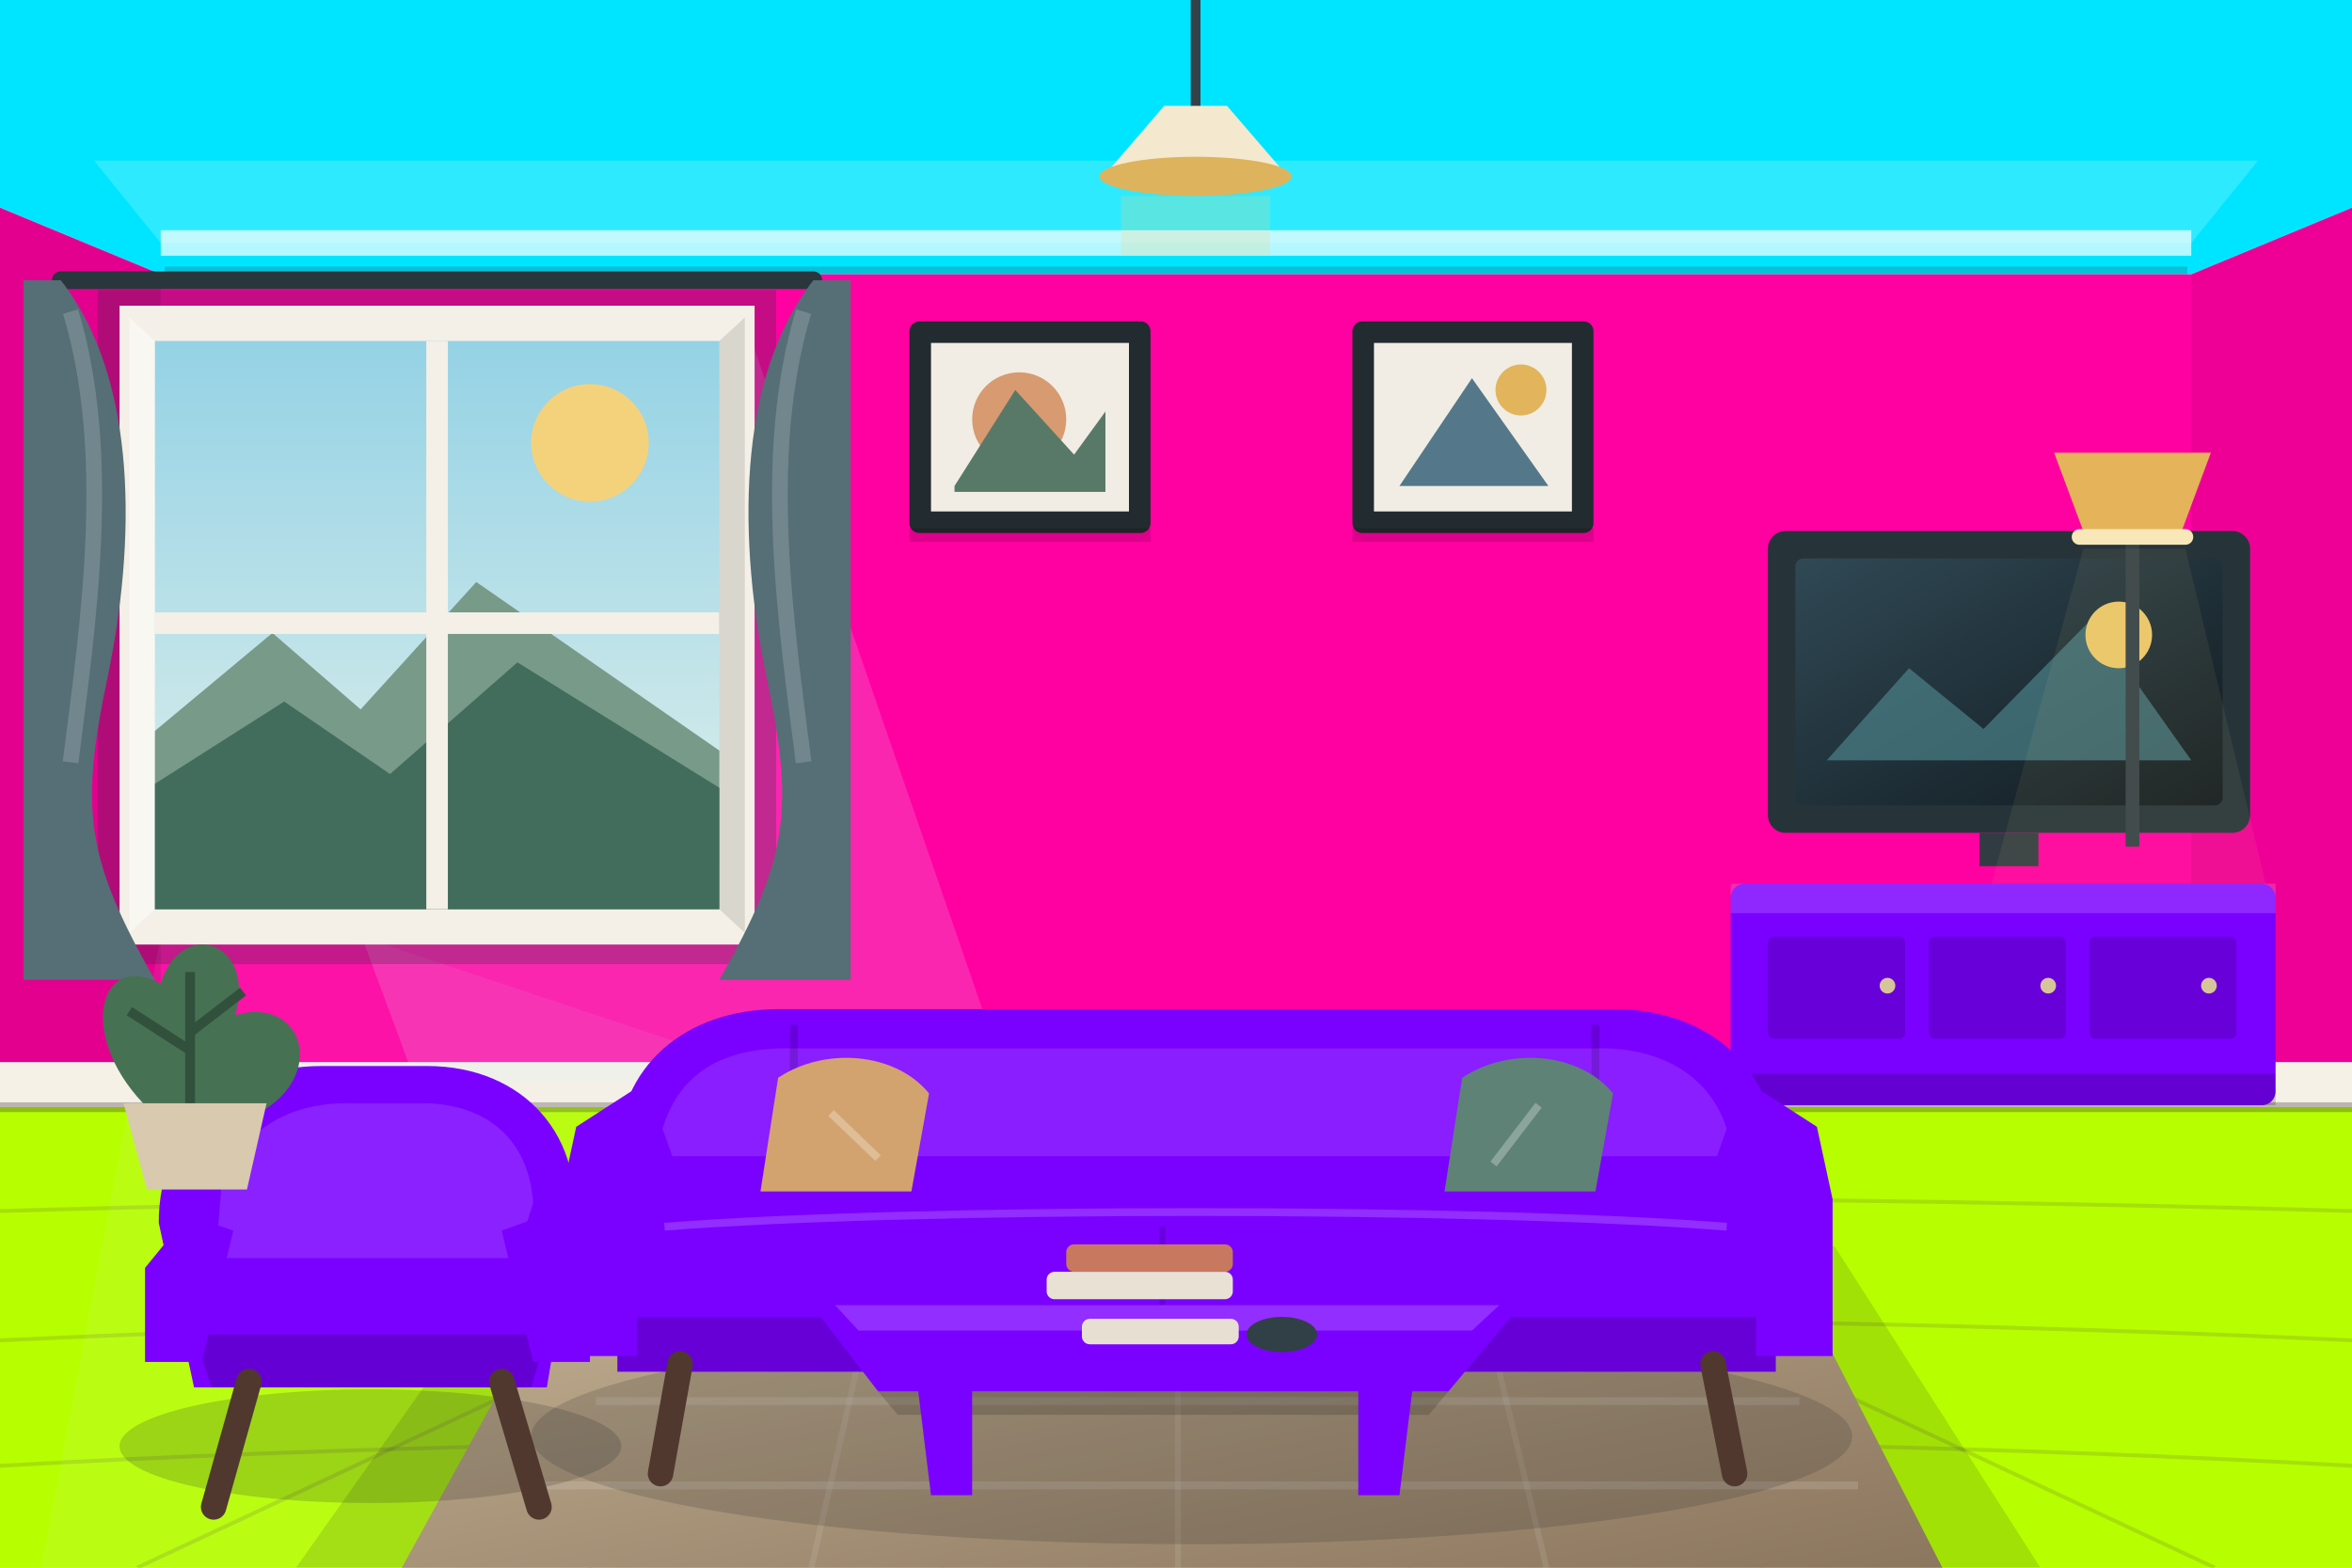
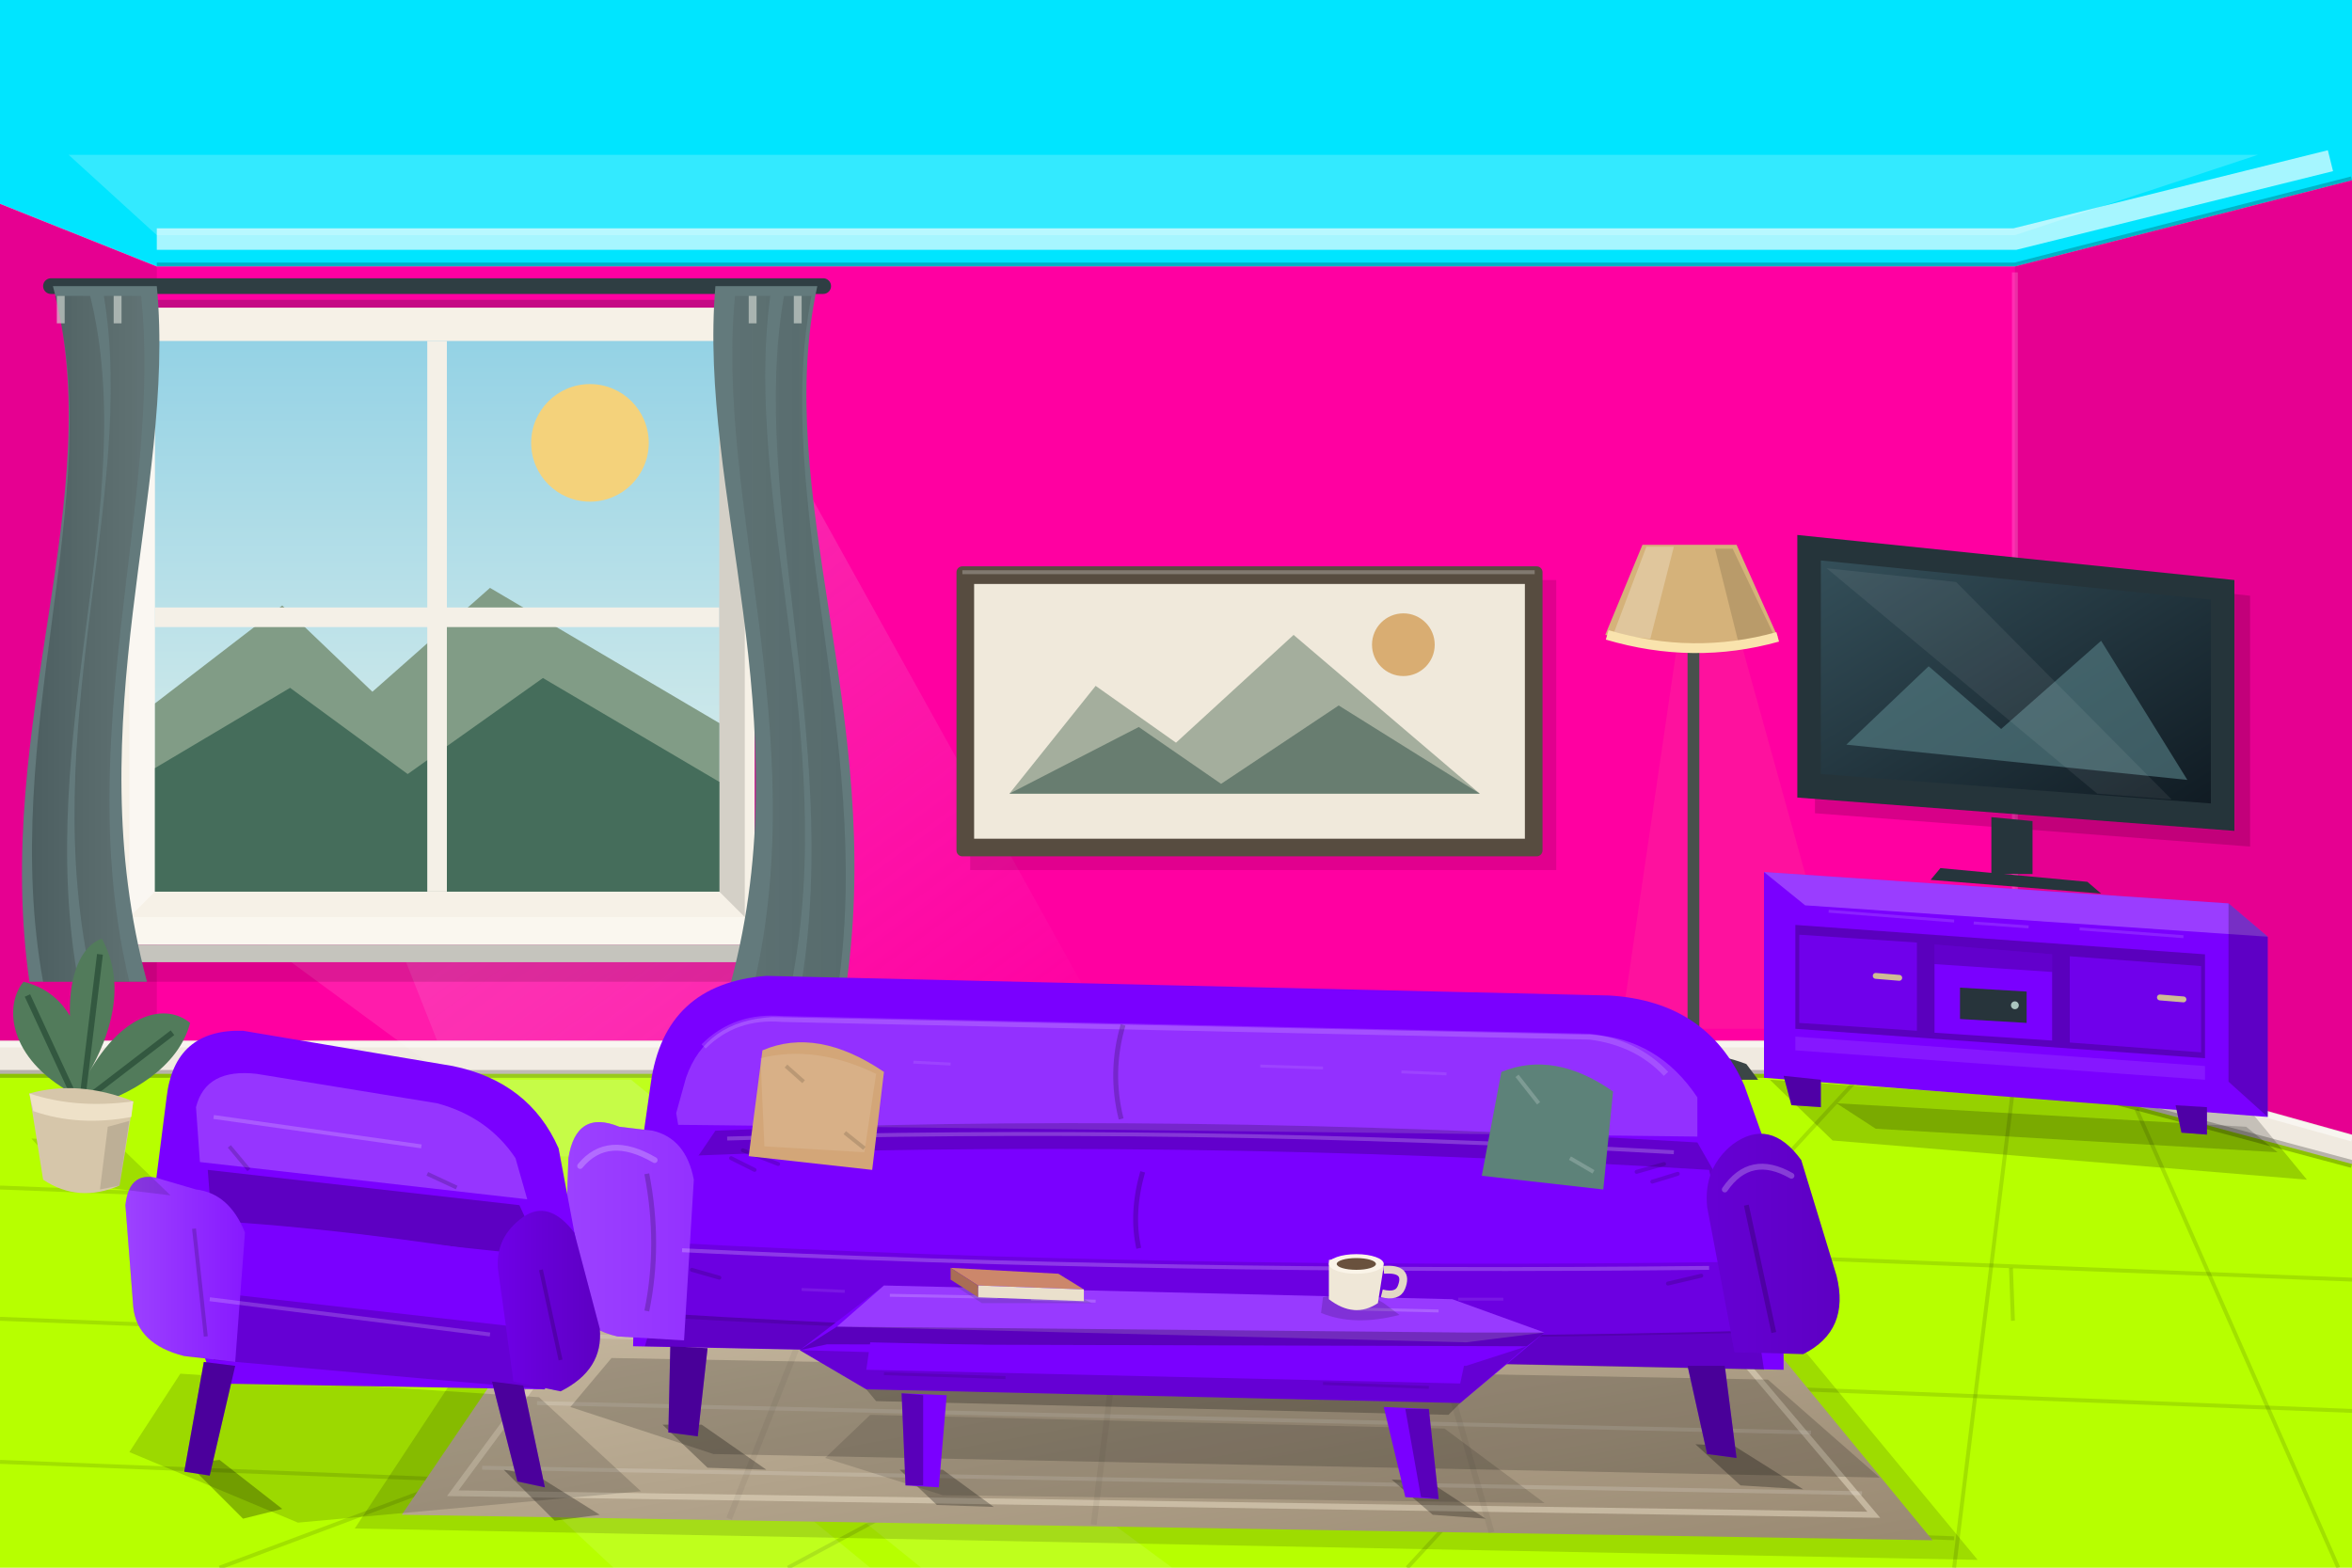
<svg xmlns="http://www.w3.org/2000/svg" width="1200" height="800" viewBox="0 0 1200 800">
  <defs>
-     <linearGradient id="living-window" x1="0" y1="0" x2="0" y2="1">
+     <linearGradient id="living-sky" x1="0" y1="0" x2="0" y2="1">
      <stop offset="0" stop-color="#94D2E5" />
      <stop offset="1" stop-color="#E3F1EC" />
    </linearGradient>
    <linearGradient id="living-rug" x1="0" y1="0" x2="1" y2="1">
-       <stop offset="0" stop-color="#C4B193" />
-       <stop offset="1" stop-color="#8B765E" />
+       <stop offset="0" stop-color="#CCBEA5" />
+       <stop offset="1" stop-color="#998972" />
    </linearGradient>
    <linearGradient id="living-screen" x1="0" y1="0" x2="1" y2="1">
-       <stop offset="0" stop-color="#304955" />
-       <stop offset="1" stop-color="#111A1F" />
+       <stop offset="0" stop-color="#344F59" />
+       <stop offset="1" stop-color="#101B23" />
+     </linearGradient>
+     <linearGradient id="living-daylight-fade" x1="0" y1="0" x2="1" y2="1">
+       <stop offset="0" stop-color="#E4F4F8" stop-opacity=".26" />
+       <stop offset="1" stop-color="#E4F4F8" stop-opacity="0" />
+     </linearGradient>
+     <linearGradient id="living-fabric-roll" x1="0" y1="0" x2="1" y2="0">
+       <stop offset="0" stop-color="#FFFFFF" stop-opacity=".26" />
+       <stop offset=".28" stop-color="#FFFFFF" stop-opacity=".08" />
+       <stop offset=".7" stop-color="#000000" stop-opacity=".04" />
+       <stop offset="1" stop-color="#000000" stop-opacity=".24" />
+     </linearGradient>
+     <linearGradient id="living-curtain-folds" x1="0" y1="0" x2="1" y2="0">
+       <stop offset="0" stop-color="#000000" stop-opacity=".22" />
+       <stop offset=".4" stop-color="#FFFFFF" stop-opacity=".20" />
+       <stop offset="1" stop-color="#000000" stop-opacity=".12" />
    </linearGradient>
  </defs>
-   <g id="living-shell">
+   <g id="living-architecture-depth">
    <g id="surface-ceiling">
-       <path d="M0 0H1200V106L1118 140H82L0 106Z" fill="#00E5FF" />
-     </g>
-     <path d="M48 82H1152L1118 124H82Z" fill="#FFFFFF" fill-opacity=".18" />
-     <path d="M82 124H1118" stroke="#FFFFFF" stroke-opacity=".70" stroke-width="13" />
-     <path d="M84 138H1116" stroke="#26363D" stroke-opacity=".20" stroke-width="4" />
+       <path d="M0 0H1200V92L1028 136H80L0 104Z" fill="#00E5FF" />
+     </g>
+     <path d="M35 79H1152L1028 120H80Z" fill="#FFFFFF" fill-opacity=".20" />
+     <path d="M80 122H1028L1189 82" fill="none" stroke="#FFFFFF" stroke-opacity=".65" stroke-width="11" />
+     <path d="M80 136H1028L1200 92" fill="none" stroke="#000000" stroke-opacity=".22" stroke-width="4" />
    <g id="surface-wall">
-       <path d="M0 106L82 140H1118L1200 106V552H0Z" fill="#FF00A1" />
-     </g>
-     <path d="M0 106L82 140V552H0Z" fill="#000000" fill-opacity=".11" />
-     <path d="M1200 106L1118 140V552H1200Z" fill="#000000" fill-opacity=".07" />
+       <path d="M0 104L80 136H1028L1200 92V588L1028 540H0Z" fill="#FF00A1" />
+     </g>
+     <path d="M0 104L80 136V540H0ZM1028 136L1200 92V588L1028 540Z" fill="#000000" fill-opacity=".10" />
+     <path d="M1028 139V538" stroke="#FFFFFF" stroke-opacity=".18" stroke-width="3" />
    <g id="surface-floor">
-       <path d="M0 552H1200V800H0Z" fill="#B7FF00" />
-     </g>
-     <path d="M0 542H1200V565H0Z" fill="#F6F1E7" />
-     <path d="M0 565H1200" stroke="#302A27" stroke-opacity=".30" stroke-width="5" />
-     <g fill="none" stroke="#55483F" stroke-opacity=".17" stroke-width="2">
-       <path d="M600 552L70 800M600 552L300 800M600 552L480 800M600 552L720 800M600 552L900 800M600 552L1130 800" />
-       <path d="M0 618C334 608 866 608 1200 618" />
-       <path d="M0 684C334 668 866 668 1200 684" />
-       <path d="M0 748C334 729 866 729 1200 748" />
-     </g>
-   </g>
-   <path d="M67 161H379L514 552H212Z" fill="#DDF1F5" fill-opacity=".16" />
-   <path d="M88 446L406 552L310 800H21Z" fill="#D5EBF1" fill-opacity=".08" />
+       <path d="M0 540H1028L1200 588V800H0Z" fill="#B7FF00" />
+     </g>
+     <path d="M0 531H1028L1200 579V594L1028 548H0Z" fill="#F0EAE0" />
+     <path d="M0 548H1028L1200 594" fill="none" stroke="#000000" stroke-opacity=".24" stroke-width="4" />
+     <path d="M0 533H1028L1200 581" fill="none" stroke="#FFFFFF" stroke-opacity=".5" stroke-width="3" />
+     <g fill="none" stroke="#000000" stroke-opacity=".12" stroke-width="2">
+       <path d="M786 548L112 800M870 548L402 800M950 548L718 800M1028 548L997 800M1090 566L1193 800" />
+       <path d="M0 606L1200 653M0 673L1200 720M0 746L997 785" />
+       <path d="M160 614L138 639M1026 647L1027 674M865 707L857 734" />
+     </g>
+   </g>
+   <g id="living-daylight">
+     <path d="M80 169H367L568 531H223Z" fill="url(#living-daylight-fade)" />
+     <path d="M97 453H347L560 596L283 590Z" fill="#FFFFFF" fill-opacity=".11" />
+     <path d="M86 551L183 551L391 729L265 720ZM203 551L322 551L554 740L416 731Z" fill="#E2F2F7" fill-opacity=".20" />
+     <path d="M252 743L388 754L444 800H313ZM418 758L556 769L598 800H470Z" fill="#FFFFFF" fill-opacity=".11" />
+   </g>
  <g id="living-window-depth">
-     <rect x="50" y="148" width="346" height="344" fill="#223138" fill-opacity=".26" />
-     <rect x="61" y="156" width="324" height="326" fill="#F4F0E7" />
-     <rect x="79" y="174" width="288" height="290" fill="url(#living-window)" />
+     <path d="M49 153H397V480H49Z" fill="#1B2A31" fill-opacity=".25" />
+     <path d="M61 157H385V473H61Z" fill="#F6F1E7" />
+     <path d="M79 174H367V455H79Z" fill="url(#living-sky)" />
    <circle cx="301" cy="226" r="30" fill="#F4D27B" />
-     <path d="M79 373L139 323L184 362L243 297L367 383V464H79Z" fill="#789A89" />
-     <path d="M79 400L145 358L199 395L264 338L367 402V464H79Z" fill="#426D5C" />
-     <path d="M223 174V464M79 318H367" stroke="#F4F0E7" stroke-width="11" />
-     <path d="M66 162L79 174V464L66 476Z" fill="#FFFFFF" fill-opacity=".44" />
-     <path d="M380 162L367 174V464L380 476Z" fill="#000000" fill-opacity=".11" />
-     <path d="M31 143H415" stroke="#29363C" stroke-width="9" stroke-linecap="round" />
-     <path d="M31 143C71 194 69 278 55 345S43 437 79 500H12V143Z" fill="#566E76" />
-     <path d="M415 143C375 194 377 278 391 345S403 437 367 500H434V143Z" fill="#566E76" />
-     <path d="M36 159C58 232 45 318 36 389M410 159C388 232 401 318 410 389" fill="none" stroke="#FFFFFF" stroke-opacity=".17" stroke-width="8" />
-   </g>
-   <g id="living-wall-details">
-     <rect x="464" y="164" width="123" height="108" rx="5" fill="#222B2F" />
-     <rect x="475" y="175" width="101" height="86" fill="#F1EDE4" />
-     <circle cx="520" cy="214" r="24" fill="#D89A70" />
-     <path d="M487 248L518 199L548 232L564 210V251H487Z" fill="#587968" />
-     <rect x="690" y="164" width="123" height="108" rx="5" fill="#222B2F" />
-     <rect x="701" y="175" width="101" height="86" fill="#F1EDE4" />
-     <path d="M714 248L751 193L790 248Z" fill="#54788A" />
-     <circle cx="776" cy="199" r="13" fill="#E2B45B" />
-     <path d="M464 273H587M690 273H813" stroke="#000000" stroke-opacity=".13" stroke-width="7" />
+     <path d="M79 359L144 309L190 353L250 300L367 369V455H79Z" fill="#819C86" />
+     <path d="M79 392L148 351L208 395L277 346L367 399V455H79Z" fill="#456D5B" />
+     <path d="M223 174V455M79 315H367" stroke="#F4F0E7" stroke-width="10" />
+     <path d="M66 162L79 174V455L66 468Z" fill="#FFFFFF" fill-opacity=".46" />
+     <path d="M380 162L367 174V455L380 468Z" fill="#000000" fill-opacity=".14" />
+     <path d="M64 468H383L411 482H40Z" fill="#FAF7EF" />
+     <path d="M40 482H411V491H40Z" fill="#C5C4BD" />
+     <path d="M40 491H411L424 501H53Z" fill="#000000" fill-opacity=".13" />
+     <path d="M26 146H420" stroke="#2F3E43" stroke-width="8" stroke-linecap="round" />
+     <path d="M27 146H80C90 251 39 367 75 501H15C-4 368 56 254 27 146ZM365 146H417C394 252 451 365 432 501H373C409 366 356 251 365 146Z" fill="#637A7C" />
+     <path d="M28 151H46C72 256 17 375 40 501H22C-1 375 55 253 28 151ZM53 151H72C83 255 36 376 66 501H47C18 373 70 254 53 151ZM375 151H393C379 254 428 377 404 501H385C414 374 365 255 375 151ZM400 151H414C394 255 445 377 428 501H409C429 377 382 253 400 151Z" fill="url(#living-curtain-folds)" />
+     <path d="M31 151V165M60 151V165M384 151V165M407 151V165" stroke="#D3D9D3" stroke-opacity=".65" stroke-width="4" />
+   </g>
+   <g id="living-wall-art">
+     <path d="M495 296H794V444H495Z" fill="#000000" fill-opacity=".12" />
+     <rect x="488" y="289" width="299" height="148" rx="3" fill="#574C40" />
+     <rect x="497" y="298" width="281" height="130" fill="#F0E9DB" />
+     <path d="M515 405L559 350L600 379L660 324L755 405Z" fill="#A4AE9D" />
+     <path d="M515 405L581 371L623 400L683 360L755 405Z" fill="#687D70" />
+     <circle cx="716" cy="329" r="16" fill="#D9AD72" />
+     <path d="M491 292H783" stroke="#FFFFFF" stroke-opacity=".25" stroke-width="2" />
  </g>
  <g id="living-media">
-     <rect x="902" y="271" width="246" height="154" rx="9" fill="#26343A" />
-     <rect x="916" y="285" width="218" height="126" rx="4" fill="url(#living-screen)" />
-     <path d="M932 388L974 341L1012 372L1067 316L1118 388Z" fill="#4F8790" fill-opacity=".65" />
-     <circle cx="1081" cy="324" r="17" fill="#EBC66A" />
-     <rect x="1010" y="425" width="30" height="17" fill="#313C42" />
+     <path d="M926 280L1148 304V432L926 415Z" fill="#000000" fill-opacity=".16" />
+     <path d="M917 273L1140 296V424L917 407Z" fill="#25343A" />
+     <path d="M929 286L1128 306V410L929 395Z" fill="url(#living-screen)" />
+     <path d="M942 380L984 340L1021 372L1072 327L1116 398Z" fill="#557D84" fill-opacity=".64" />
+     <path d="M932 290L998 297L1108 408L1070 405Z" fill="#FFFFFF" fill-opacity=".07" />
+     <path d="M1016 417L1037 419V446H1016ZM990 443L1065 450L1072 456L985 449Z" fill="#26353C" />
+   </g>
+   <g id="living-practical-light">
+     <path d="M856 327L827 525H943L888 327Z" fill="#F6CC7E" fill-opacity=".085" />
+     <path d="M864 333V542" stroke="#48504C" stroke-width="6" />
+     <path d="M836 541Q865 533 891 543L897 551H828Z" fill="#3B4646" />
+     <path d="M838 278H886L907 325Q869 338 819 324Z" fill="#D5B27A" />
+     <path d="M840 279H854L842 326L823 324Z" fill="#FFFFFF" fill-opacity=".26" />
+     <path d="M884 280L905 324L887 328L875 280Z" fill="#000000" fill-opacity=".13" />
+     <path d="M820 324Q864 337 907 325" fill="none" stroke="#F9E3AD" stroke-width="5" />
  </g>
  <g id="living-rug-underlay">
-     <path d="M267 636H936L1041 800H151Z" fill="#1D282D" fill-opacity=".14" />
-     <path d="M292 642H910L991 800H205Z" fill="url(#living-rug)" />
-     <path d="M329 674H891M304 715H918M277 758H948" stroke="#FFFFFF" stroke-opacity=".14" stroke-width="4" />
-     <path d="M450 642L414 800M601 642V800M751 642L789 800" stroke="#FFFFFF" stroke-opacity=".09" stroke-width="3" />
-     <ellipse cx="608" cy="733" rx="337" ry="55" fill="#182126" fill-opacity=".17" />
-     <ellipse cx="189" cy="738" rx="128" ry="29" fill="#182126" fill-opacity=".18" />
+     <path d="M276 636L889 651L1009 796L181 780Z" fill="#000000" fill-opacity=".14" />
+     <path d="M294 642L880 657L986 786L205 773Z" fill="url(#living-rug)" />
+     <path d="M310 655L868 669L956 773L231 762Z" fill="none" stroke="#EDE1C9" stroke-opacity=".5" stroke-width="3" />
+     <path d="M302 682L895 697M274 716L924 731M246 749L950 762" stroke="#FFFFFF" stroke-opacity=".16" stroke-width="2" />
+     <path d="M423 646L372 775M574 650L558 778M724 654L761 782" stroke="#000000" stroke-opacity=".05" stroke-width="3" />
+   </g>
+   <g id="living-contact-shadows">
+     <path d="M903 551L1149 568L1177 602L935 582Z" fill="#000000" fill-opacity=".18" />
+     <path d="M937 563L1146 575L1162 588L957 576Z" fill="#000000" fill-opacity=".19" />
+     <path d="M312 693L902 704L959 754L364 742L291 718Z" fill="#000000" fill-opacity=".18" />
+     <path d="M338 727L358 727L391 750L361 749ZM865 737L885 738L920 760L888 758Z" fill="#000000" fill-opacity=".28" />
+     <path d="M92 701L275 713L327 761L152 777L66 741Z" fill="#000000" fill-opacity=".15" />
+     <path d="M96 747L112 745L144 770L124 775ZM257 750L274 753L306 773L283 776Z" fill="#000000" fill-opacity=".28" />
+     <path d="M444 722L737 729L788 767L481 763L421 744Z" fill="#000000" fill-opacity=".13" />
+     <path d="M459 750L481 750L507 769L478 768ZM710 755L729 756L758 775L731 773Z" fill="#000000" fill-opacity=".27" />
  </g>
  <g id="surface-furniture">
-     <rect x="883" y="451" width="278" height="113" rx="7" fill="#7A00FF" />
-     <path d="M883 451H1161V466H883Z" fill="#FFFFFF" fill-opacity=".16" />
-     <path d="M883 548H1161V564H883Z" fill="#000000" fill-opacity=".18" />
-     <rect x="902" y="478" width="70" height="52" rx="3" fill="#000000" fill-opacity=".15" />
-     <rect x="984" y="478" width="70" height="52" rx="3" fill="#000000" fill-opacity=".15" />
-     <rect x="1066" y="478" width="75" height="52" rx="3" fill="#000000" fill-opacity=".15" />
-     <path d="M315 590C315 544 350 515 397 515H824C871 515 906 545 906 590V700H315Z" fill="#7A00FF" />
-     <path d="M338 576C347 546 371 534 405 535H814C846 534 872 548 881 576L876 590H343Z" fill="#FFFFFF" fill-opacity=".12" />
-     <path d="M315 672H906V700H315Z" fill="#000000" fill-opacity=".16" />
-     <path d="M294 575L325 555V692H286V612ZM927 575L896 555V692H935V612Z" fill="#7A00FF" />
-     <path d="M405 523V579M814 523V579" stroke="#000000" stroke-opacity=".15" stroke-width="4" />
-     <path d="M339 626C466 616 754 616 881 626" fill="none" stroke="#FFFFFF" stroke-opacity=".18" stroke-width="4" />
-     <path d="M593 626V671" stroke="#000000" stroke-opacity=".13" stroke-width="3" />
-     <path d="M81 624C81 576 116 544 164 544H218C267 544 300 580 292 630L279 708H99Z" fill="#7A00FF" />
-     <path d="M113 605C125 574 150 562 181 563H218C249 564 270 582 272 614L263 642H110Z" fill="#FFFFFF" fill-opacity=".13" />
-     <path d="M99 681H279L271 708H108Z" fill="#000000" fill-opacity=".17" />
-     <path d="M96 620L74 647V695H103L119 628ZM278 620L301 647V695H272L256 628Z" fill="#7A00FF" />
-     <path d="M414 666H776L739 710H448Z" fill="#7A00FF" />
-     <path d="M426 666H765L751 679H438Z" fill="#FFFFFF" fill-opacity=".18" />
-     <path d="M448 710H739L729 722H458Z" fill="#000000" fill-opacity=".16" />
-     <path d="M468 706H496V763H475ZM693 706H721L714 763H693Z" fill="#7A00FF" />
-   </g>
-   <g id="living-hardware">
-     <circle cx="963" cy="503" r="4" fill="#D8C49A" />
-     <circle cx="1045" cy="503" r="4" fill="#D8C49A" />
-     <circle cx="1127" cy="503" r="4" fill="#D8C49A" />
-     <path d="M127 705L109 769M256 705L275 769M347 696L337 752M874 696L885 752" stroke="#50382F" stroke-width="13" stroke-linecap="round" />
-     <rect x="552" y="673" width="80" height="13" rx="4" fill="#E7E0D2" />
-     <ellipse cx="654" cy="681" rx="18" ry="9" fill="#314047" />
+     <g id="living-editable-console">
+       <path d="M900 445L1137 461L1157 478V570L900 550Z" fill="#7A00FF" />
+       <path d="M900 445L1137 461L1157 478L921 462Z" fill="#FFFFFF" fill-opacity=".24" />
+       <path d="M1137 461L1157 478V570L1137 552Z" fill="#000000" fill-opacity=".23" />
+       <path d="M916 472L1125 487V540L916 525Z" fill="#000000" fill-opacity=".26" />
+       <path d="M918 477L978 481V526L918 522ZM987 482L1047 487V531L987 527ZM1056 488L1123 493V537L1056 532Z" fill="#7A00FF" />
+       <path d="M918 477L978 481V526L918 522ZM1056 488L1123 493V537L1056 532Z" fill="#000000" fill-opacity=".08" />
+       <path d="M987 482L1047 487V496L987 492Z" fill="#000000" fill-opacity=".20" />
+       <path d="M916 529L1125 544V551L916 536Z" fill="#FFFFFF" fill-opacity=".09" />
+       <path d="M910 549L929 551V565L914 564ZM1110 564L1126 565V579L1113 578Z" fill="#7A00FF" />
+       <path d="M910 549L929 551V565L914 564ZM1110 564L1126 565V579L1113 578Z" fill="#000000" fill-opacity=".35" />
+       <path d="M933 465L997 470M1007 471L1035 473M1061 474L1114 478" stroke="#FFFFFF" stroke-opacity=".13" stroke-width="1.5" />
+     </g>
+     <g id="living-editable-sofa">
+       <path d="M325 602L332 553Q339 502 391 498L821 508Q871 511 890 554L910 610V699L323 687Z" fill="#7A00FF" />
+       <path d="M345 568L350 550Q360 521 394 519L812 528Q846 530 866 560L866 580L346 574Z" fill="#FFFFFF" fill-opacity=".19" />
+       <path d="M359 534Q375 518 399 520L811 529Q835 532 850 548" fill="none" stroke="#FFFFFF" stroke-opacity=".16" stroke-width="3" />
+       <path d="M365 577Q596 567 866 583L886 618L342 611Z" fill="#000000" fill-opacity=".20" />
+       <path d="M346 590Q593 580 872 597L882 644Q610 649 339 634Z" fill="#7A00FF" />
+       <path d="M339 634Q598 648 882 644L896 680Q601 688 333 672Z" fill="#000000" fill-opacity=".12" />
+       <path d="M334 670Q607 687 897 679L900 699L329 687Z" fill="#000000" fill-opacity=".22" />
+       <path d="M316 575Q294 566 290 591L288 648Q289 676 315 682L349 684L354 602Q350 581 333 577ZM884 584Q903 570 919 592L937 651Q944 679 920 691L885 690L871 616Q869 596 884 584Z" fill="#7A00FF" />
+       <path d="M316 575Q294 566 290 591L288 648Q289 676 315 682L349 684L354 602Q350 581 333 577ZM884 584Q903 570 919 592L937 651Q944 679 920 691L885 690L871 616Q869 596 884 584Z" fill="url(#living-fabric-roll)" />
+       <path d="M296 595Q310 578 334 592M880 607Q893 588 914 600" fill="none" stroke="#FFFFFF" stroke-opacity=".24" stroke-width="3" stroke-linecap="round" />
+       <path d="M342 687L361 688L356 733L341 731ZM861 697L880 697L886 744L871 742Z" fill="#7A00FF" />
+       <path d="M342 687L361 688L356 733L341 731ZM861 697L880 697L886 744L871 742Z" fill="#000000" fill-opacity=".40" />
+       <g id="living-upholstery-details" fill="none">
+         <path d="M371 581Q602 574 854 588M348 638Q593 650 872 647" stroke="#FFFFFF" stroke-opacity=".22" stroke-width="2" />
+         <path d="M573 523Q566 547 572 571M583 598Q577 619 581 637M330 599Q337 635 330 669M891 615L905 680" stroke="#000000" stroke-opacity=".20" stroke-width="2.5" />
+         <path d="M373 591L385 597M379 587L397 594M835 598L849 594M843 603L856 599M353 648L367 652M851 655L868 651" stroke="#000000" stroke-opacity=".16" stroke-width="2" stroke-linecap="round" />
+         <path d="M408 540L435 541M466 542L485 543M643 544L675 545M715 547L738 548M409 658L431 659M744 663L767 663" stroke="#FFFFFF" stroke-opacity=".09" stroke-width="1.5" />
+       </g>
+     </g>
+     <g id="living-editable-accent-chair">
+       <path d="M78 615L85 560Q89 525 124 526L231 544Q270 552 285 586L297 650L278 709L109 706Z" fill="#7A00FF" />
+       <path d="M100 565Q105 545 131 548L223 563Q249 570 263 591L269 612L102 593Z" fill="#FFFFFF" fill-opacity=".21" />
+       <path d="M106 597L265 615L277 641L108 623Z" fill="#000000" fill-opacity=".24" />
+       <path d="M108 623Q178 627 269 642L263 677L104 659Z" fill="#7A00FF" />
+       <path d="M104 659L263 677L278 709L109 694Z" fill="#000000" fill-opacity=".17" />
+       <path d="M83 602Q66 596 64 615L68 667Q70 686 94 692L120 695L125 629Q117 609 100 607ZM267 621Q280 612 293 629L306 678Q308 699 286 710L262 705L254 647Q253 631 267 621Z" fill="#7A00FF" />
+       <path d="M83 602Q66 596 64 615L68 667Q70 686 94 692L120 695L125 629Q117 609 100 607ZM267 621Q280 612 293 629L306 678Q308 699 286 710L262 705L254 647Q253 631 267 621Z" fill="url(#living-fabric-roll)" />
+       <path d="M107 663L250 681M109 570L215 585" fill="none" stroke="#FFFFFF" stroke-opacity=".19" stroke-width="2" />
+       <path d="M117 585L127 597M218 599L233 606M99 627L105 682M276 648L286 694" stroke="#000000" stroke-opacity=".18" stroke-width="2" />
+       <path d="M104 695L120 697L107 753L94 751ZM251 705L267 707L278 759L264 756Z" fill="#7A00FF" />
+       <path d="M104 695L120 697L107 753L94 751ZM251 705L267 707L278 759L264 756Z" fill="#000000" fill-opacity=".39" />
+     </g>
+     <g id="living-editable-coffee-table">
+       <path d="M451 656L741 663L788 680L745 716L442 709L408 689Z" fill="#7A00FF" />
+       <path d="M451 656L741 663L788 680L748 685L427 677Z" fill="#FFFFFF" fill-opacity=".23" />
+       <path d="M427 677L748 680L788 680L779 687L422 686L408 689Z" fill="#000000" fill-opacity=".26" />
+       <path d="M408 689L442 709L745 716L779 687L748 697L444 690Z" fill="#000000" fill-opacity=".17" />
+       <path d="M444 685L748 692L745 706L442 699Z" fill="#7A00FF" />
+       <path d="M442 709L745 716L739 722L447 715Z" fill="#000000" fill-opacity=".24" />
+       <path d="M460 711L483 712L479 759L462 758ZM706 718L729 719L734 765L717 764Z" fill="#7A00FF" />
+       <path d="M460 711L471 712L471 758L462 758ZM717 719L729 719L734 765L725 764Z" fill="#000000" fill-opacity=".27" />
+       <path d="M454 661L509 662M526 663L559 664M691 668L734 669" stroke="#FFFFFF" stroke-opacity=".19" stroke-width="1.5" />
+       <path d="M451 701L513 703M675 706L729 708" stroke="#000000" stroke-opacity=".11" stroke-width="1.5" />
+     </g>
  </g>
  <g id="living-soft-decor">
-     <path d="M397 550C421 534 457 537 474 558L465 608H388Z" fill="#D3A36F" />
-     <path d="M746 550C770 534 806 537 823 558L814 608H737Z" fill="#5E8276" />
-     <path d="M424 568L448 591M785 564L762 594" stroke="#FFFFFF" stroke-opacity=".28" stroke-width="4" />
-     <rect x="534" y="649" width="95" height="14" rx="4" fill="#E8E1D4" />
-     <rect x="544" y="635" width="85" height="14" rx="4" fill="#C8785E" />
-   </g>
-   <g id="living-lamps-plants">
-     <path d="M1088 432V232" stroke="#344148" stroke-width="7" />
-     <path d="M1048 231H1128L1112 274H1064Z" fill="#E4B35A" />
-     <path d="M1061 274H1115" stroke="#F8E8B9" stroke-width="8" stroke-linecap="round" />
-     <path d="M1063 280L1016 451H1156L1115 280Z" fill="#FFD98A" fill-opacity=".07" />
-     <path d="M73 563C39 527 51 485 82 502C92 468 131 480 120 518C155 508 167 549 132 568Z" fill="#477153" />
-     <path d="M97 565V496M97 536L66 516M98 526L124 506" stroke="#31513D" stroke-width="5" />
-     <path d="M63 563H136L126 607H75Z" fill="#D8C9AF" />
-   </g>
-   <g id="living-pendant">
-     <path d="M610 0V55" stroke="#344148" stroke-width="5" />
-     <path d="M563 90L594 54H626L657 90Z" fill="#F4E8CF" />
-     <ellipse cx="610" cy="90" rx="49" ry="10" fill="#DDB45D" />
-     <path d="M610 100V130" stroke="#F3D17B" stroke-opacity=".22" stroke-width="76" />
+     <path d="M389 536Q417 524 451 547L445 597L382 590Z" fill="#D3A678" />
+     <path d="M388 540Q416 533 447 548L441 588L390 585Z" fill="#FFFFFF" fill-opacity=".11" />
+     <path d="M401 544L410 552M431 578L441 586" stroke="#000000" stroke-opacity=".14" stroke-width="2" />
+     <path d="M766 547Q793 536 823 557L818 607L756 600Z" fill="#5D8279" />
+     <path d="M774 549L785 563M801 591L813 598" stroke="#FFFFFF" stroke-opacity=".2" stroke-width="2" />
+     <path d="M487 656L543 658L557 665L501 665Z" fill="#273A3D" fill-opacity=".18" />
+     <path d="M485 647L540 650L553 658L499 656Z" fill="#CC876B" />
+     <path d="M499 656L553 658V664L499 662Z" fill="#EAE0CC" />
+     <path d="M485 647L499 656V662L485 653Z" fill="#A96D55" />
+     <path d="M675 662Q693 657 706 665L714 671Q691 677 674 670Z" fill="#000000" fill-opacity=".16" />
+     <path d="M678 643Q693 639 706 646L703 665Q691 673 678 663Z" fill="#EFE7D7" />
+     <ellipse cx="692" cy="645" rx="14" ry="5" fill="#FAF4E8" />
+     <ellipse cx="692" cy="645" rx="10" ry="3" fill="#69513D" />
+     <path d="M706 648Q719 647 715 657Q713 662 705 660" fill="none" stroke="#E2D8C5" stroke-width="4" />
+   </g>
+   <g id="living-fixed-accessories">
+     <path d="M957 498L969 499M1102 509L1114 510" stroke="#CFBC94" stroke-width="3" stroke-linecap="round" />
+     <path d="M1000 504L1034 506V522L1000 520Z" fill="#27343B" />
+     <circle cx="1028" cy="513" r="2" fill="#A9C5BE" />
+     <path d="M16 581L59 583L87 610L37 604Z" fill="#000000" fill-opacity=".13" />
+     <path d="M37 558C4 540 2 513 12 501C33 506 44 526 41 548C30 513 37 484 52 479C65 503 56 529 45 548C63 516 85 512 97 522C91 545 66 559 45 565Z" fill="#527B5B" />
+     <path d="M39 562L14 508M42 561L51 487M45 560L88 527" stroke="#335840" stroke-width="3" />
+     <path d="M15 558Q40 551 68 562L61 605Q40 614 22 602Z" fill="#D6C6AA" />
+     <path d="M15 558Q39 566 68 562L67 570Q40 575 17 567Z" fill="#EEE1C8" />
+     <path d="M55 575L66 572L61 605L51 607Z" fill="#000000" fill-opacity=".12" />
  </g>
</svg>
